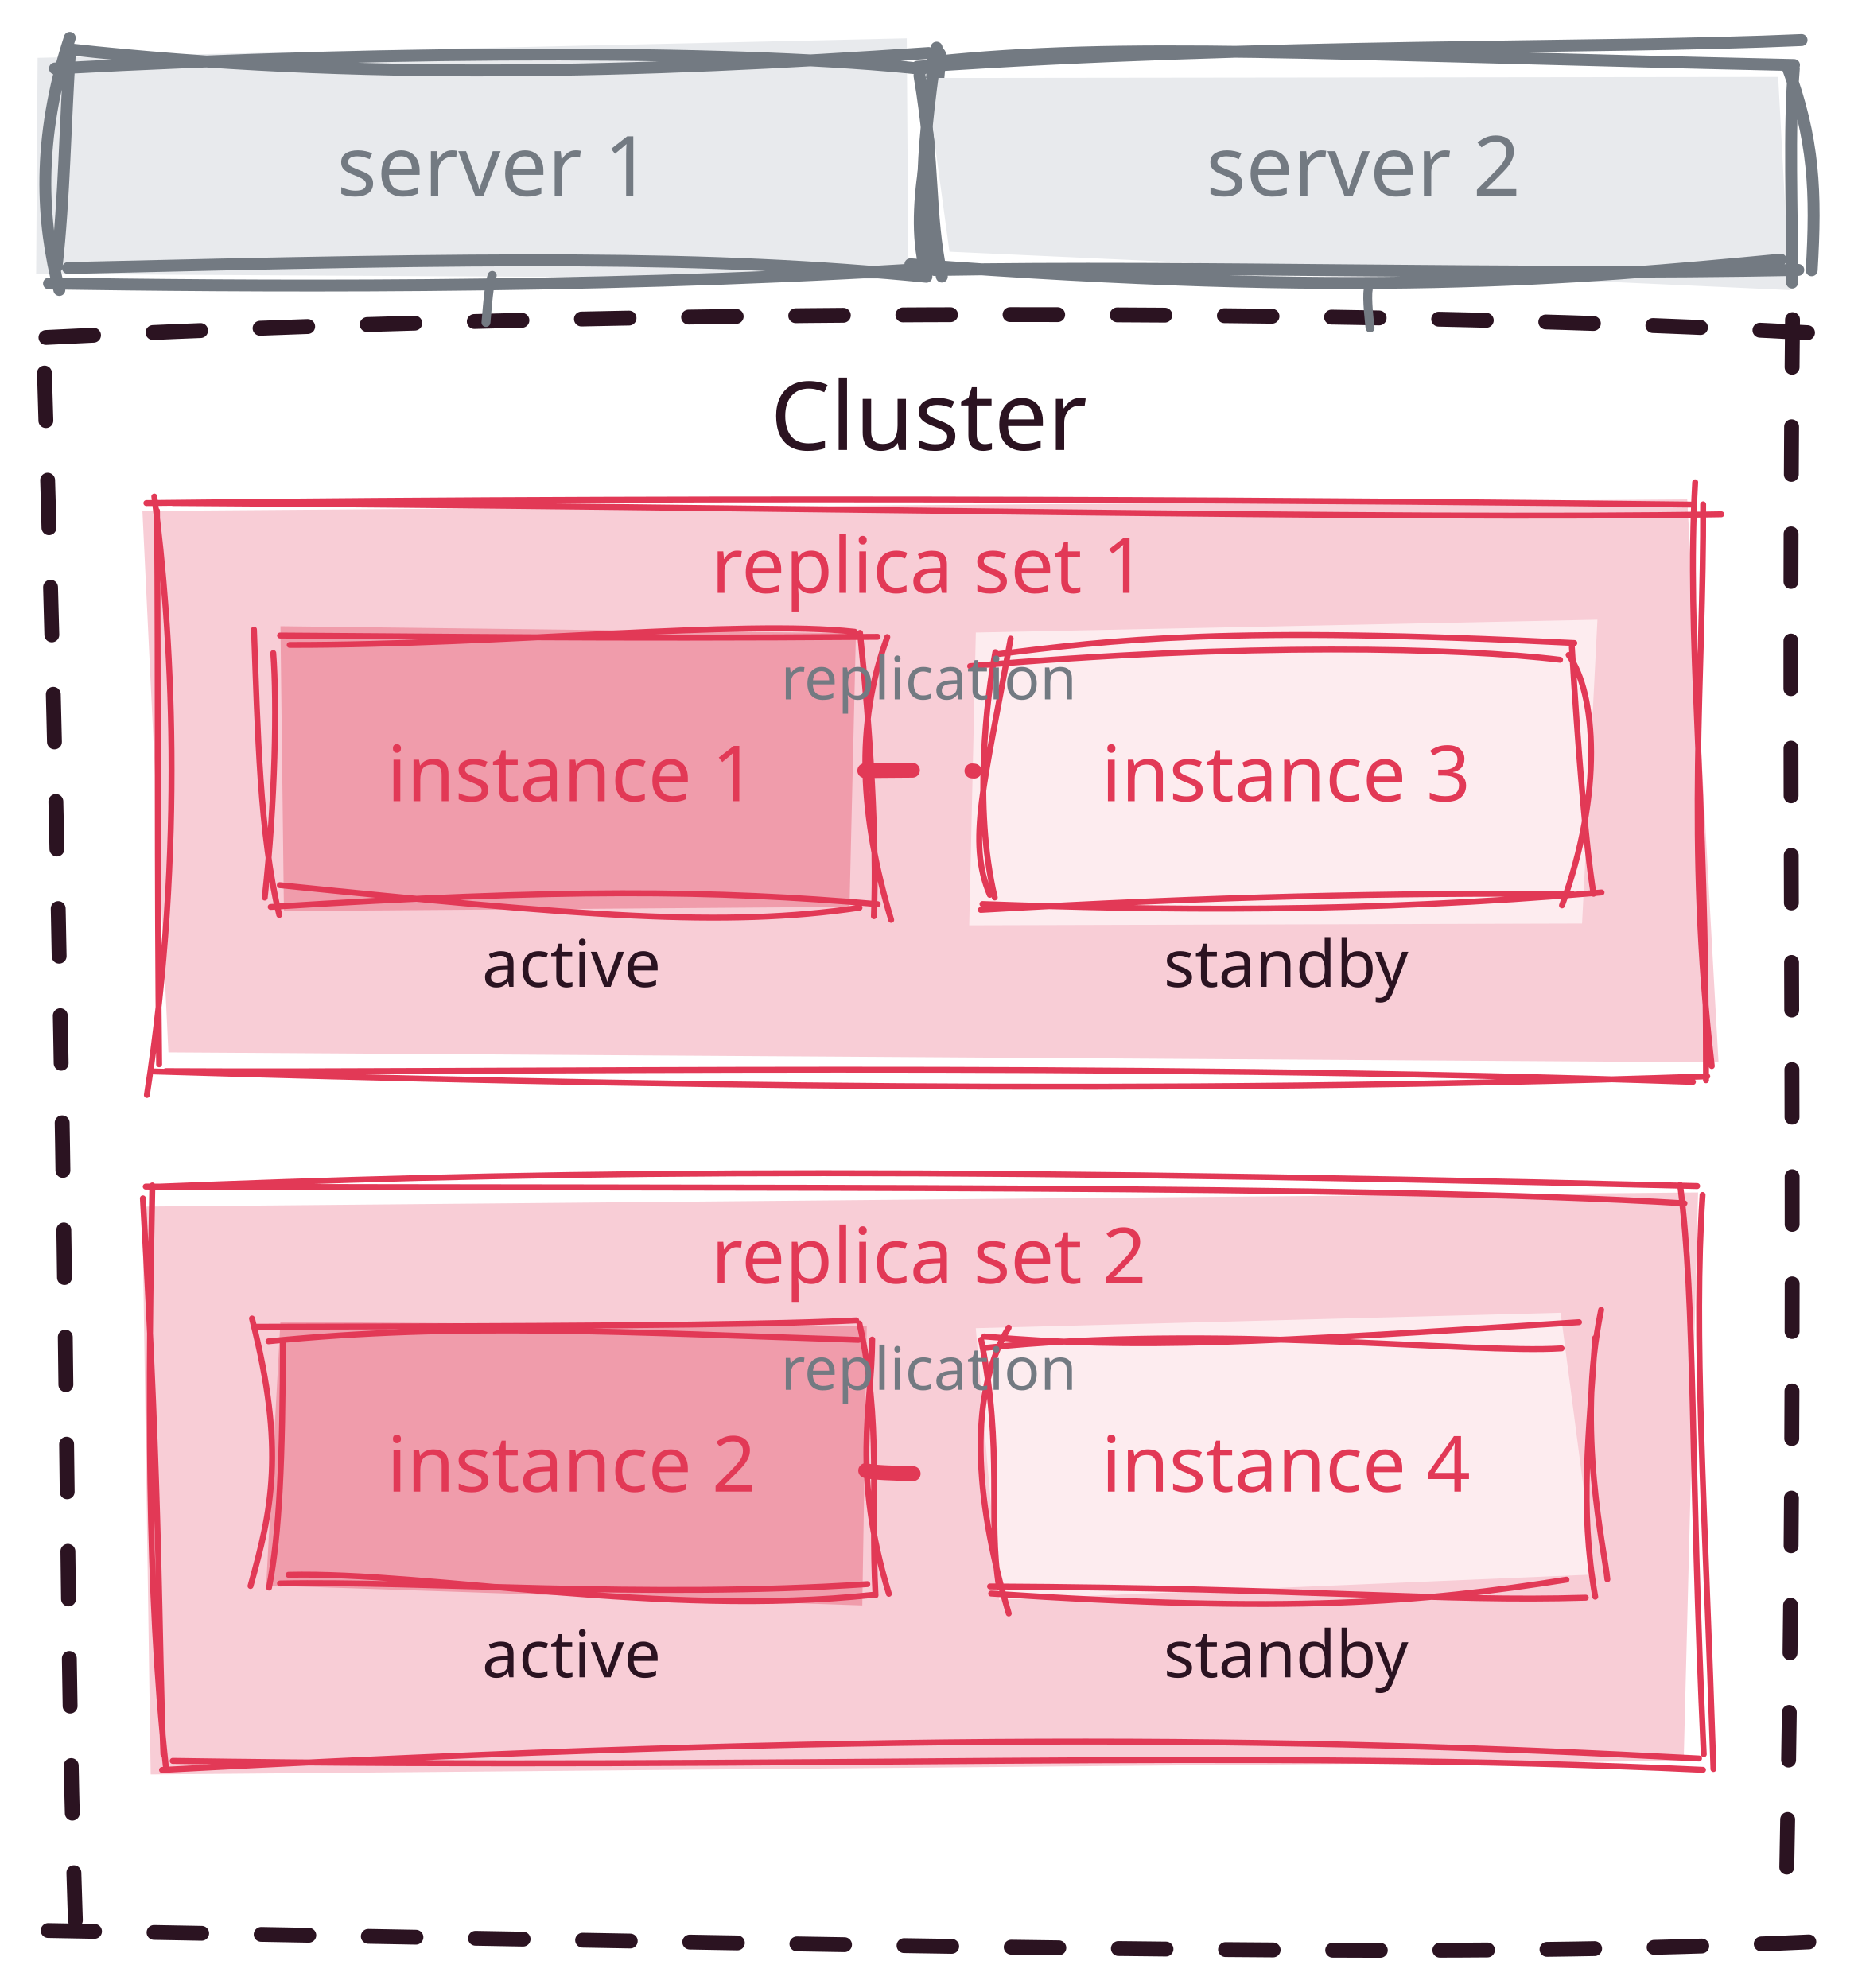
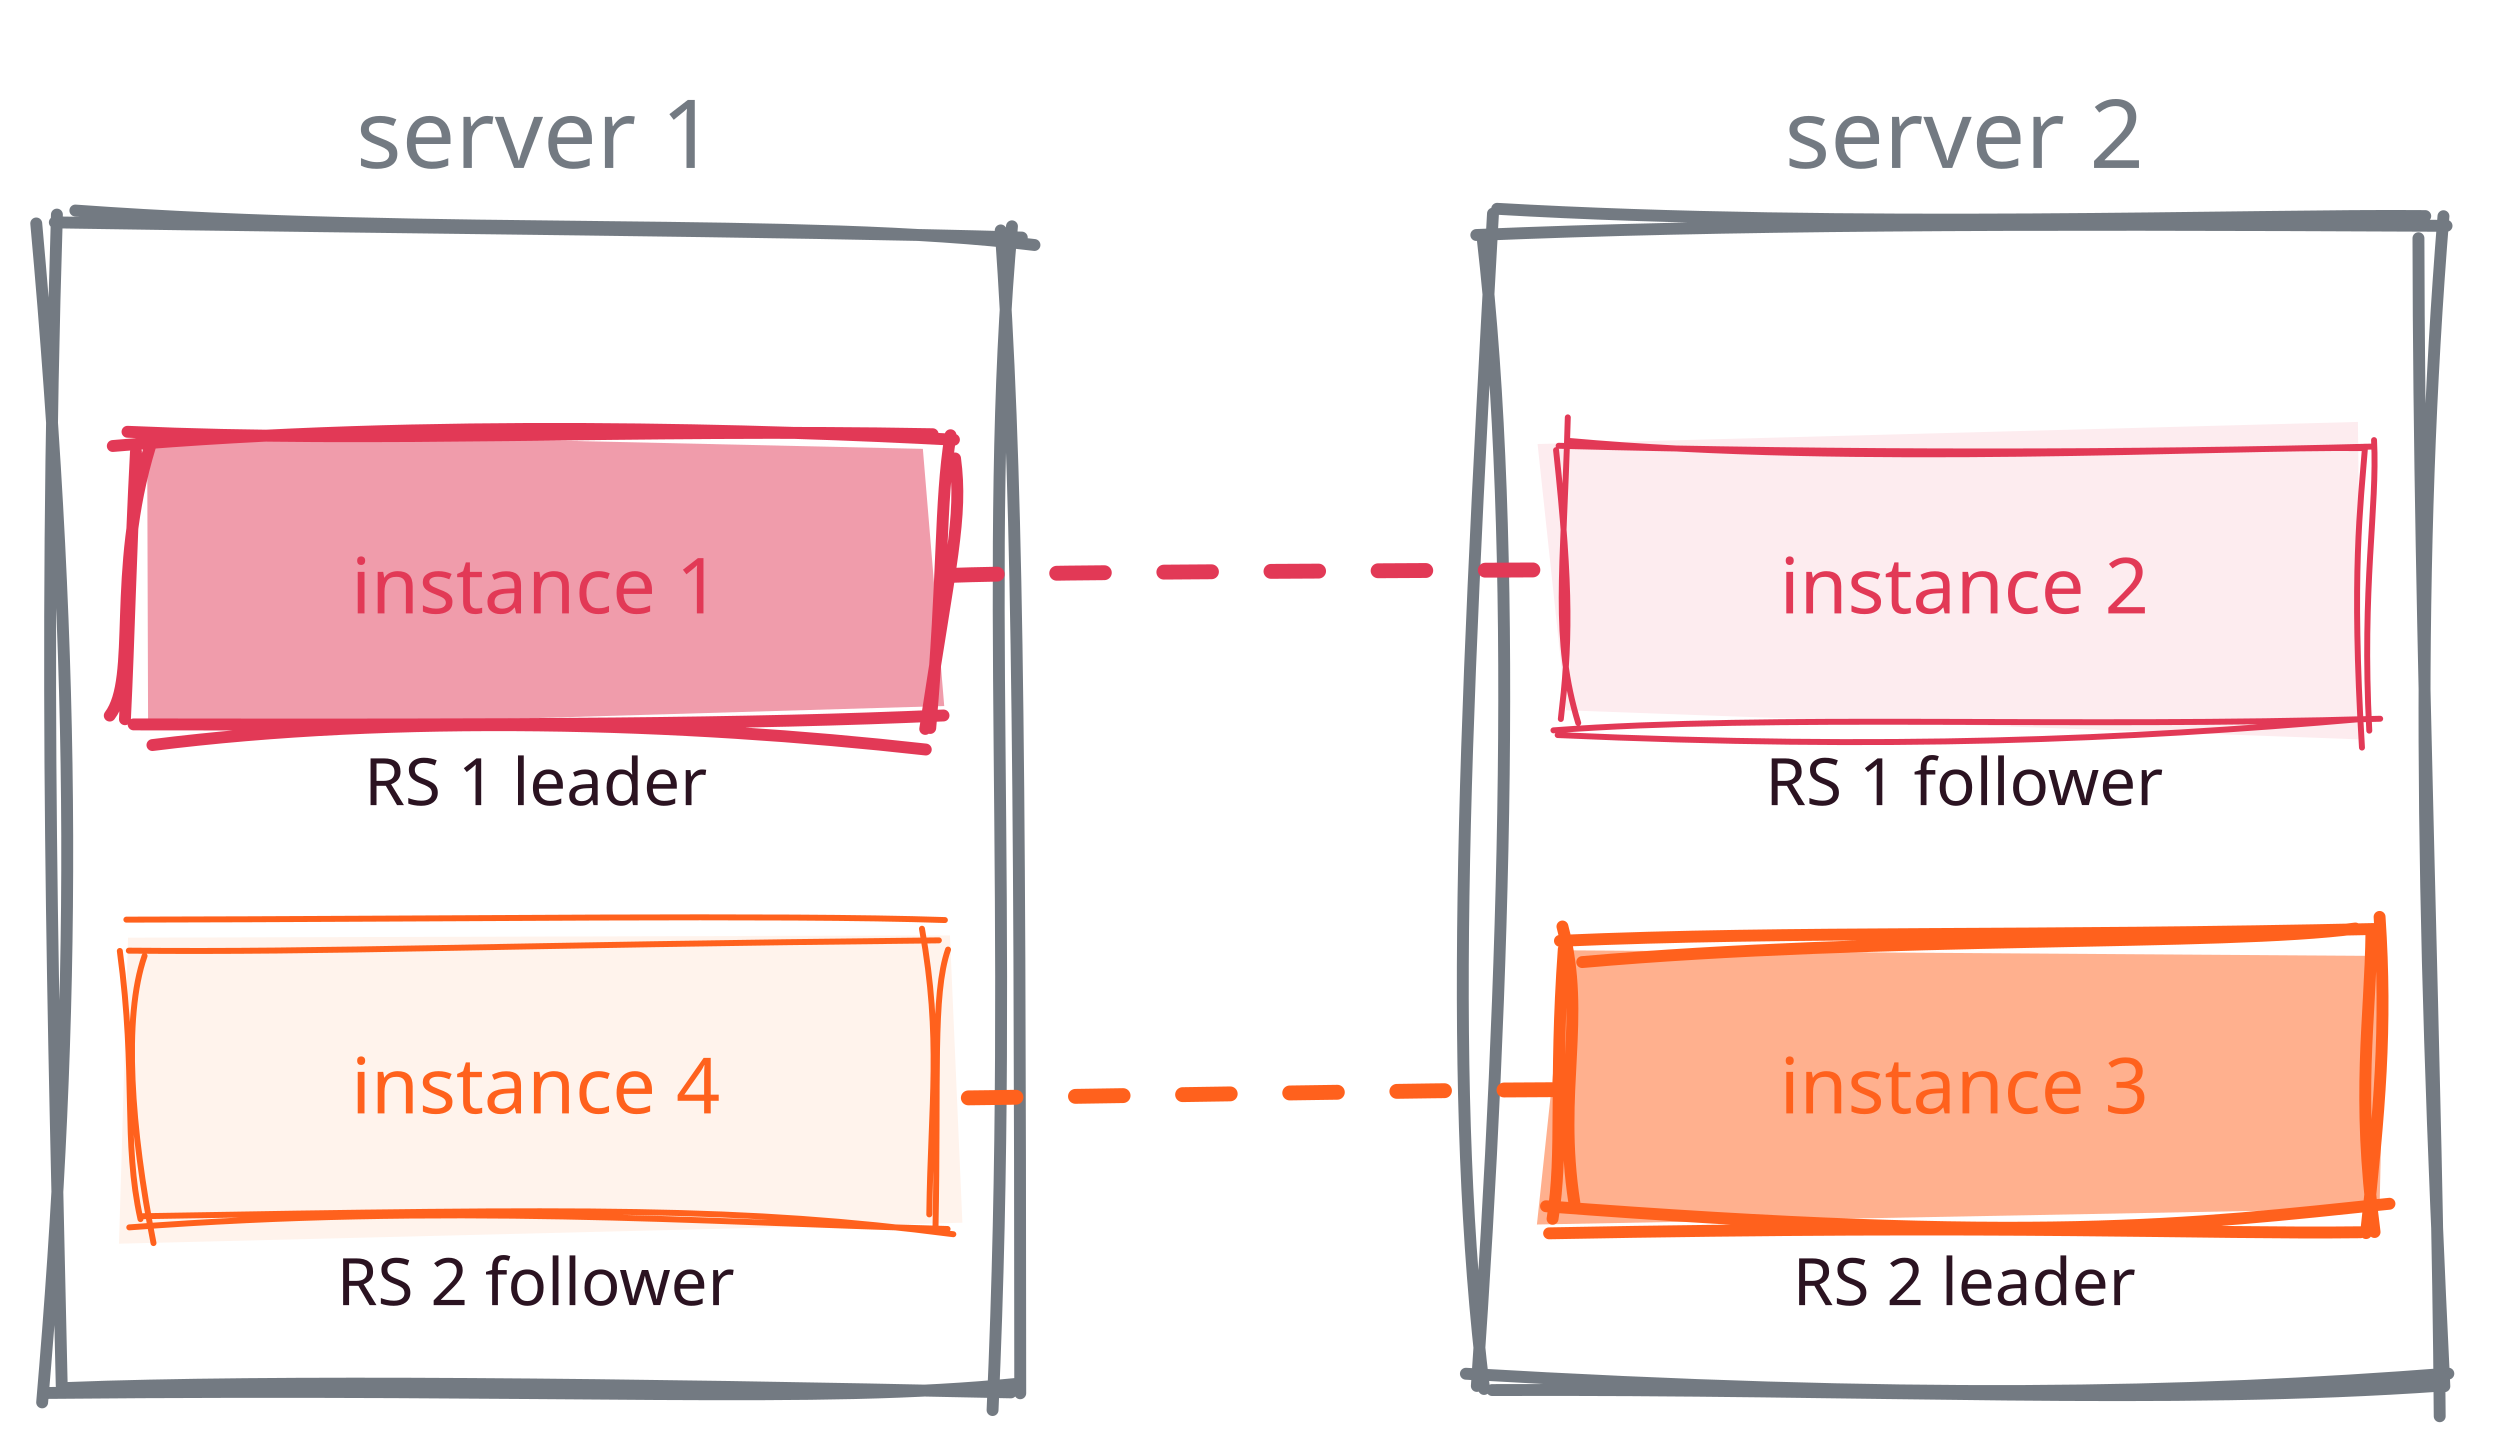
- <svg xmlns="http://www.w3.org/2000/svg" version="1.1" viewBox="0 0 312 334" width="312" height="334">
+ <svg xmlns="http://www.w3.org/2000/svg" version="1.1" viewBox="0 0 420 244" width="420" height="244">
  <defs>
    <style>
      @font-face {
        font-family: "Virgil";
        src: url("https://excalidraw.com/Virgil.woff2");
      }
      @font-face {
        font-family: "Cascadia";
        src: url("https://excalidraw.com/Cascadia.woff2");
      }
    </style>
  </defs>
-   <rect x="0" y="0" width="312" height="334" fill="transparent" />
-   <g stroke-linecap="round" transform="translate(10 10) rotate(0 73 18)">
-     <path d="M-3.68 -0.28 L142.31 -3.56 L142.58 36.86 L-3.93 36.03" stroke="none" stroke-width="0" fill="#E8EAED" />
-     <path d="M-0.77 1.51 C59.13 -1.76, 116.76 -1.52, 144.96 1.59 M1.8 -1.7 C49.83 3.57, 97.67 2.24, 145.98 -1.1 M147.86 -0.99 C147.85 8.93, 142.66 22.45, 145.19 34.36 M146.93 -0.09 C145.63 7.99, 146.02 19.83, 145.77 34.66 M142.68 35.33 C87.48 38.66, 29.32 38.08, -1.77 37.63 M145.61 36.5 C109.03 32.86, 73.42 33.31, 1.43 35.03 M-0.03 38.72 C-3.01 27.32, -3.88 13.57, 1.72 -3.64 M-0.5 34.86 C0.82 23.33, 0.93 10.76, 1.79 -1.9" stroke="#737A82" stroke-width="2" fill="none" />
+   <rect x="0" y="0" width="420" height="244" fill="transparent" />
+   <g transform="translate(10 10) rotate(0 80 12)">
+     <text x="80" y="12.0" dominant-baseline="central" font-family="Cascadia, Segoe UI Emoji" font-size="16px" fill="#737A82" text-anchor="middle" style="white-space: pre;" direction="ltr">server 1</text>
  </g>
-   <g transform="translate(10 10) rotate(0 73 18)">
-     <text x="73" y="22.9" font-family="Cascadia, Segoe UI Emoji" font-size="14px" fill="#737A82" text-anchor="middle" style="white-space: pre;" direction="ltr">server 1</text>
+   <g stroke-linecap="round" transform="translate(10 38) rotate(0 80 98)">
+     <path d="M2.66 -2.63 C63.4 1.78, 125.63 -1.56, 163.79 3.16 M-0.79 -0.64 C59.11 0.33, 121.05 0.73, 161.66 1.91 M160.01 0.02 C155 54.72, 160.57 113.62, 156.75 198.89 M158.12 0.71 C160.87 39.72, 161.36 82.27, 161.4 196.07 M160.89 194.48 C127.03 197.89, 87.44 195.14, -2.42 196.02 M159.84 195.92 C95 194.48, 35.24 193.85, 1.18 195.19 M-2.92 197.6 C2.76 131.83, 2.96 75.53, -3.91 -0.46 M0.37 194.85 C-0.95 134.42, -2.82 74.55, -0.44 -1.95" stroke="#737A82" stroke-width="2" fill="none" />
  </g>
-   <g stroke-linecap="round" transform="translate(156 10) rotate(0 73 18)">
-     <path d="M-0.48 3.1 L142.68 2.92 L144.6 38.74 L3.48 32.29" stroke="none" stroke-width="0" fill="#E8EAED" />
-     <path d="M-1.91 1.22 C56.57 -2.82, 112.29 -1.73, 146.61 -3.27 M0.61 0.42 C32.62 -2.97, 64.9 -0.85, 145.34 0.93 M144.16 1.02 C148.75 13.29, 149.09 22.36, 148.31 35.41 M145.31 1.52 C144.47 11.76, 145.05 25.34, 145.02 37.48 M143.11 33.62 C107.77 36.99, 71.95 40.06, -3.08 34.4 M146.06 35.35 C97.2 36.31, 45.52 34.59, 0.94 35.36 M2.2 36.47 C-0.13 24.99, 1.14 18.81, -1.55 2.71 M1.24 34.84 C-1.71 27.32, -1.56 17.99, 1.32 -2" stroke="#737A82" stroke-width="2" fill="none" />
+   <g transform="translate(250 10) rotate(0 80 12)">
+     <text x="80" y="12.0" dominant-baseline="central" font-family="Cascadia, Segoe UI Emoji" font-size="16px" fill="#737A82" text-anchor="middle" style="white-space: pre;" direction="ltr">server 2</text>
  </g>
-   <g transform="translate(156 10) rotate(0 73 18)">
-     <text x="73" y="22.9" font-family="Cascadia, Segoe UI Emoji" font-size="14px" fill="#737A82" text-anchor="middle" style="white-space: pre;" direction="ltr">server 2</text>
+   <g stroke-linecap="round" transform="translate(250 38) rotate(0 80 98)">
+     <path d="M1.52 -2.92 C60.85 0.49, 129.15 -1.99, 157.44 -1.7 M-1.98 1.48 C40.29 -0.29, 85.07 -0.45, 161.02 -0.06 M156.3 2.02 C156.39 70.28, 159.5 143.94, 159.87 199.93 M160.5 -1.68 C155.9 55.26, 156.58 111.33, 160.65 194.89 M161.32 192.77 C117.24 196.21, 69.92 197.11, -3.73 192.79 M160.29 194.77 C113.71 198.06, 64.43 195.26, 0.69 195.53 M-0.68 195.35 C-6.7 145.94, -4.36 89.65, 0.82 -2.11 M-1.89 194.84 C2.88 126.39, 5.06 53.76, -0.92 1.96" stroke="#737A82" stroke-width="2" fill="none" />
  </g>
-   <g stroke-linecap="round" transform="translate(10 56) rotate(0 146 134)">
-     <path d="M-2.28 0.7 C112.89 -5.01, 231.58 -3.56, 293.69 -0.1 M291.09 -2.3 C290.13 84.71, 292.17 162.78, 289.95 266.35 M293.83 270.26 C235.35 272.94, 174.61 271.55, -1.91 268.34 M2.66 266.62 C0.7 209.88, 1.91 151.45, -2.71 0.47" stroke="#2B1321" stroke-width="2.5" fill="none" stroke-dasharray="8 10" />
+   <g stroke-linecap="round" transform="translate(22 74) rotate(0 68 24)">
+     <path d="M2.72 -1.53 L133.04 1.41 L136.63 44.61 L2.88 48.55" stroke="none" stroke-width="0" fill="#F09CAB" />
+     <path d="M-3.05 0.93 C50.05 -3.68, 107.88 -1.74, 138.26 -0.13 M-0.58 -1.46 C41.55 0.44, 84.41 -2, 134.69 -1.05 M138.45 3.02 C139.76 12.88, 137.63 20.74, 133.44 48.46 M137.69 -0.88 C135.83 10.96, 136.6 21.73, 134.28 48.3 M133.53 51.92 C92.08 47.28, 44.62 46, 3.61 51.17 M136.51 46.2 C103.06 47.69, 67.01 47.8, 0.45 47.7 M-3.56 46.22 C1.25 39.84, -3.34 22.4, 3.19 1.06 M-1.01 46.83 C-0.31 32.65, -0.11 19.9, 0.84 1.91" stroke="#E23956" stroke-width="2" fill="none" />
  </g>
-   <g transform="translate(10 60) rotate(0 146 10)">
-     <text x="146" y="15.6" font-family="Cascadia, Segoe UI Emoji" font-size="16px" fill="#2B1321" text-anchor="middle" style="white-space: pre;" direction="ltr">Cluster</text>
+   <g transform="translate(22 74) rotate(0 68 24)">
+     <text x="68" y="24.0" dominant-baseline="central" font-family="Cascadia, Segoe UI Emoji" font-size="13px" fill="#E23956" text-anchor="middle" style="white-space: pre;" direction="ltr">instance 1</text>
  </g>
-   <g stroke-linecap="round" transform="translate(26 84) rotate(0 130 48)">
-     <path d="M-2.08 1.84 L257.4 -0.1 L262.66 94.48 L2.29 92.81" stroke="none" stroke-width="0" fill="#F8CDD6" />
-     <path d="M3.04 0.51 C104.35 1.12, 209.03 3.36, 263.13 2.4 M-1.41 0.52 C101.27 -0.68, 204.92 0.12, 258.44 0.78 M258.74 -2.97 C257.25 23.17, 260.65 48.5, 260.56 97.5 M260.08 0.73 C260.19 29.68, 257.15 57.13, 261.53 95.11 M258.36 97.77 C160.04 94.39, 58.87 96.29, 1.84 95.96 M260.77 96.84 C168.4 100, 77.33 98.35, -0.03 96.02 M-1.33 99.97 C5.19 58.18, 2.75 20.97, -0.08 -0.58 M0.73 94.81 C0.36 64.29, 0.61 30.45, 0.37 1.81" stroke="#E23956" stroke-width="1" fill="none" />
+   <g transform="translate(22 123) rotate(0 68 8)">
+     <text x="68" y="8.0" dominant-baseline="central" font-family="Cascadia, Segoe UI Emoji" font-size="11px" fill="#2B1321" text-anchor="middle" style="white-space: pre;" direction="ltr">RS 1 leader</text>
  </g>
-   <g transform="translate(26 86) rotate(0 130 9)">
-     <text x="130" y="13.6" font-family="Cascadia, Segoe UI Emoji" font-size="13px" fill="#E23956" text-anchor="middle" style="white-space: pre;" direction="ltr">replica set 1</text>
+   <g stroke-linecap="round" transform="translate(22 158) rotate(0 68 24)">
+     <path d="M-0.49 -0.47 L137.59 -0.85 L139.68 47.42 L-2.01 50.94" stroke="none" stroke-width="0" fill="#FFF3EC" />
+     <path d="M-0.77 -3.5 C54.22 -3.59, 109.17 -4.37, 136.74 -3.43 M-0.36 1.71 C33.04 2.04, 61.9 0.76, 135.73 -0.02 M132.89 -1.97 C136.2 16.69, 134.37 27.13, 134.12 46.02 M137.27 1.53 C134.63 9.14, 135.68 23.05, 135.16 48.52 M138.16 49.35 C102.86 44.79, 77.24 44.99, 1.65 46.33 M137.19 48.47 C94.46 47.28, 53.48 44.13, -0.28 48.2 M3.79 50.84 C0.03 31.7, -1.34 12.96, 2.29 2.59 M1.6 46.81 C-1.32 33.63, 0.95 22.77, -1.87 1.76" stroke="#FF611D" stroke-width="1" fill="none" />
  </g>
-   <g stroke-linecap="round" transform="translate(46 108) rotate(0 50 22)">
-     <path d="M1.11 -2.79 L97.77 -1.61 L96.69 44.35 L1.69 45.07" stroke="none" stroke-width="0" fill="#F09CAB" />
-     <path d="M2.66 0.35 C38.66 0.38, 78.38 -3.97, 97.57 -1.86 M1.04 -1.23 C26.66 -1.1, 53.95 -0.65, 101.41 -1.01 M103.04 -0.97 C97.57 13.92, 98.51 29.19, 103.69 46.55 M98.46 -1.67 C100.18 14.8, 101.32 33.36, 100.79 45.93 M98.37 44.5 C75.63 47.88, 51.81 45.91, 1 40.72 M101.42 43.9 C73.91 41.5, 48.26 41.27, -0.53 44.37 M0.91 45.72 C-2.39 32.17, -2.7 14.85, -3.34 -2.23 M-1.53 42.8 C0.25 26.49, 0.54 10.11, -0.1 1.72" stroke="#E23956" stroke-width="1" fill="none" />
+   <g transform="translate(22 158) rotate(0 68 24)">
+     <text x="68" y="24.0" dominant-baseline="central" font-family="Cascadia, Segoe UI Emoji" font-size="13px" fill="#FF611D" text-anchor="middle" style="white-space: pre;" direction="ltr">instance 4</text>
  </g>
-   <g transform="translate(46 108) rotate(0 50 22)">
-     <text x="50" y="26.6" font-family="Cascadia, Segoe UI Emoji" font-size="13px" fill="#E23956" text-anchor="middle" style="white-space: pre;" direction="ltr">instance 1</text>
+   <g transform="translate(22 207) rotate(0 68 8)">
+     <text x="68" y="8.0" dominant-baseline="central" font-family="Cascadia, Segoe UI Emoji" font-size="11px" fill="#2B1321" text-anchor="middle" style="white-space: pre;" direction="ltr">RS 2 follower</text>
  </g>
-   <g transform="translate(46 154) rotate(0 50 8)">
-     <text x="50" y="11.8" font-family="Cascadia, Segoe UI Emoji" font-size="11px" fill="#2B1321" text-anchor="middle" style="white-space: pre;" direction="ltr">active</text>
+   <g stroke-linecap="round" transform="translate(262 74) rotate(0 68 24)">
+     <path d="M-3.69 0.59 L134.13 -3.12 L134.72 50.23 L1.1 45.33" stroke="none" stroke-width="0" fill="#FDECEF" />
+     <path d="M1.52 0.07 C50.38 4.5, 110.45 1, 135.22 1.28 M-0.15 0.89 C47.74 2.2, 97.78 2.09, 136.77 1.02 M135.33 1.04 C134.57 10.89, 133.04 22.32, 134.81 51.59 M136.84 -0.06 C137.43 11.32, 134.76 24.37, 136.04 48.75 M134.8 46.79 C94.44 50.3, 55.46 51.98, -0.31 49.49 M137.87 46.75 C85.86 48.32, 35.94 45.91, -1.02 48.7 M3.14 47.46 C-1.18 33.16, 0.65 22.72, 1.39 -3.88 M0.22 46.79 C1.66 34.62, 2.01 25.63, -0.58 1.62" stroke="#E23956" stroke-width="1" fill="none" />
  </g>
-   <g stroke-linecap="round" transform="translate(166 108) rotate(0 50 22)">
-     <path d="M-2.09 -1.73 L102.32 -3.88 L99.74 47.16 L-3.2 47.46" stroke="none" stroke-width="0" fill="#FDECEF" />
-     <path d="M-3.05 3.92 C42.83 -0.09, 79.66 0.84, 96.04 2.85 M1.26 1.95 C20.74 -0.51, 40.61 -2.9, 98.44 0.03 M97.48 2.04 C102.08 8.5, 103.32 25.14, 96.37 44.11 M98.03 0.74 C98.98 16.93, 100.41 34.6, 101.67 42.16 M103.01 41.94 C62.6 45.44, 28.8 44.94, -0.97 43.88 M98.1 42.17 C67.31 42.04, 38.72 42.55, -1.26 44.87 M0.26 42.34 C-3.57 33.31, -0.67 23.98, 3.76 -0.71 M1.09 42.78 C-2.55 27.41, -0.18 8.83, 1.19 1.57" stroke="#E23956" stroke-width="1" fill="none" />
+   <g transform="translate(262 74) rotate(0 68 24)">
+     <text x="68" y="24.0" dominant-baseline="central" font-family="Cascadia, Segoe UI Emoji" font-size="13px" fill="#E23956" text-anchor="middle" style="white-space: pre;" direction="ltr">instance 2</text>
  </g>
-   <g transform="translate(166 108) rotate(0 50 22)">
-     <text x="50" y="26.6" font-family="Cascadia, Segoe UI Emoji" font-size="13px" fill="#E23956" text-anchor="middle" style="white-space: pre;" direction="ltr">instance 3</text>
+   <g transform="translate(262 123) rotate(0 68 8)">
+     <text x="68" y="8.0" dominant-baseline="central" font-family="Cascadia, Segoe UI Emoji" font-size="11px" fill="#2B1321" text-anchor="middle" style="white-space: pre;" direction="ltr">RS 1 follower</text>
  </g>
-   <g transform="translate(166 154) rotate(0 50 8)">
-     <text x="50" y="11.8" font-family="Cascadia, Segoe UI Emoji" font-size="11px" fill="#2B1321" text-anchor="middle" style="white-space: pre;" direction="ltr">standby</text>
+   <g stroke-linecap="round" transform="translate(262 158) rotate(0 68 24)">
+     <path d="M1.11 1.65 L138.68 2.61 L137.77 45.03 L-3.8 47.72" stroke="none" stroke-width="0" fill="#FFB08E" />
+     <path d="M3.81 3.63 C54.55 -0.85, 111.74 0.93, 133.7 -2.01 M0.07 0.06 C39.24 -1.65, 79.26 -0.59, 137.8 -1.95 M137.77 -3.96 C139.02 14.7, 137.78 28.72, 135.5 49.16 M136.41 -1.65 C136.23 13.49, 133.84 25.7, 136.93 48.98 M139.43 44.23 C105.21 47.81, 80.08 50.96, -2.27 44.65 M134.55 49.02 C108.46 49.35, 76.8 47.69, -1.75 49.2 M2.5 44.09 C-0.47 25.02, 4.57 13.27, 0.49 -2.35 M-1.17 46.76 C0.65 35.61, -0.93 24.5, 0.71 1.48" stroke="#FF611D" stroke-width="2" fill="none" />
+   </g>
+   <g transform="translate(262 158) rotate(0 68 24)">
+     <text x="68" y="24.0" dominant-baseline="central" font-family="Cascadia, Segoe UI Emoji" font-size="13px" fill="#FF611D" text-anchor="middle" style="white-space: pre;" direction="ltr">instance 3</text>
+   </g>
+   <g transform="translate(262 207) rotate(0 68 8)">
+     <text x="68" y="8.0" dominant-baseline="central" font-family="Cascadia, Segoe UI Emoji" font-size="11px" fill="#2B1321" text-anchor="middle" style="white-space: pre;" direction="ltr">RS 2 leader</text>
  </g>
  <g stroke-linecap="round">
-     <g transform="translate(148 130) rotate(0 8 0)">
-       <path d="M-2.74 -0.53 C-0.58 -0.54, 12.81 -0.74, 15.64 -0.46" stroke="#E23956" stroke-width="2.5" fill="none" stroke-dasharray="8 10" />
-     </g>
-   </g>
-   <g transform="translate(146 106) rotate(0 10 8)">
-     <text x="10" y="11.5" font-family="Cascadia, Segoe UI Emoji" font-size="10px" fill="#737A82" text-anchor="middle" style="white-space: pre;" direction="ltr">replication</text>
-   </g>
-   <g stroke-linecap="round" transform="translate(26 200) rotate(0 130 48)">
-     <path d="M-2.1 2.71 L259.23 0.34 L256.81 95.84 L-0.69 98.11" stroke="none" stroke-width="0" fill="#F8CDD6" />
-     <path d="M-1.52 -0.64 C100.54 -0.28, 203.96 -1.03, 256.94 2.16 M0.23 -0.61 C57.56 -2.88, 114.55 -4.31, 259.07 -0.73 M256.21 -0.95 C258.83 19.59, 257.9 45.28, 260.18 94.73 M259.98 0.76 C258.44 24.19, 260.34 52.07, 261.81 97.2 M260.05 97.34 C183.52 93.72, 107.6 97.42, 3.01 95.84 M259.38 95.44 C190.04 91.73, 119.71 90.99, 1.22 97.36 M1.85 96.71 C-1.36 67.17, -1.11 32.42, -0.41 -0.83 M1.45 94.74 C0.58 74.1, 1.07 54.37, -2 1.33" stroke="#E23956" stroke-width="1" fill="none" />
-   </g>
-   <g transform="translate(26 202) rotate(0 130 9)">
-     <text x="130" y="13.6" font-family="Cascadia, Segoe UI Emoji" font-size="13px" fill="#E23956" text-anchor="middle" style="white-space: pre;" direction="ltr">replica set 2</text>
-   </g>
-   <g stroke-linecap="round" transform="translate(46 224) rotate(0 50 22)">
-     <path d="M1.1 -1.92 L99.59 -1.17 L98.84 45.72 L-1.29 42.37" stroke="none" stroke-width="0" fill="#F09CAB" />
-     <path d="M-3.05 -1.09 C41.88 -1.2, 79.99 -1.28, 97.82 -2.16 M-0.9 1.35 C30.94 -1.82, 58.82 -0.16, 98.19 1.11 M100.51 1.05 C100.44 12.93, 97.04 23.16, 103.31 43.77 M98.36 -1.64 C102.12 14.98, 100.21 27.63, 101.06 44.02 M100.48 43.96 C65.51 47.73, 25.77 40.02, 2.46 40.58 M99.68 42.15 C62.57 44.63, 24.45 41.54, 1.03 42.04 M-3.92 42.46 C-0.41 29.84, 1.98 19.67, -3.67 -2.48 M-0.81 42.73 C0.95 33.82, 1.48 21.06, 1.53 1.24" stroke="#E23956" stroke-width="1" fill="none" />
-   </g>
-   <g transform="translate(46 224) rotate(0 50 22)">
-     <text x="50" y="26.6" font-family="Cascadia, Segoe UI Emoji" font-size="13px" fill="#E23956" text-anchor="middle" style="white-space: pre;" direction="ltr">instance 2</text>
-   </g>
-   <g transform="translate(46 270) rotate(0 50 8)">
-     <text x="50" y="11.8" font-family="Cascadia, Segoe UI Emoji" font-size="11px" fill="#2B1321" text-anchor="middle" style="white-space: pre;" direction="ltr">active</text>
-   </g>
-   <g stroke-linecap="round" transform="translate(166 224) rotate(0 50 22)">
-     <path d="M-2.1 -0.86 L96.14 -3.44 L101.89 40.52 L1.82 44.76" stroke="none" stroke-width="0" fill="#FDECEF" />
-     <path d="M-0.76 2.48 C38.05 -1.67, 81.27 3.52, 96.3 2.54 M-0.69 0.53 C25.02 2.77, 45.48 1.59, 99.23 -1.86 M102.95 -3.94 C98.71 16.31, 103.61 36.71, 103.99 41.34 M101.94 0.77 C100.92 17.12, 99.29 28.87, 101.95 44.25 M97.12 41.4 C72.47 45.29, 50.76 47.05, 0.49 43.73 M100.36 44.42 C75.96 45.17, 54.9 42.82, 0.3 42.54 M3.44 47.08 C-1.6 30.19, -3.99 11.19, 3.43 -0.95 M1.81 42.71 C-0.09 30.74, 2.52 19.79, -1.19 1.09" stroke="#E23956" stroke-width="1" fill="none" />
-   </g>
-   <g transform="translate(166 224) rotate(0 50 22)">
-     <text x="50" y="26.6" font-family="Cascadia, Segoe UI Emoji" font-size="13px" fill="#E23956" text-anchor="middle" style="white-space: pre;" direction="ltr">instance 4</text>
-   </g>
-   <g transform="translate(166 270) rotate(0 50 8)">
-     <text x="50" y="11.8" font-family="Cascadia, Segoe UI Emoji" font-size="11px" fill="#2B1321" text-anchor="middle" style="white-space: pre;" direction="ltr">standby</text>
-   </g>
-   <g stroke-linecap="round">
-     <g transform="translate(148 246) rotate(0 8 0)">
-       <path d="M-2.59 1.07 C-0.6 1.72, 12 1.58, 14.63 1.78" stroke="#E23956" stroke-width="2.5" fill="none" stroke-dasharray="8 10" />
-     </g>
-   </g>
-   <g transform="translate(146 222) rotate(0 10 8)">
-     <text x="10" y="11.5" font-family="Cascadia, Segoe UI Emoji" font-size="10px" fill="#737A82" text-anchor="middle" style="white-space: pre;" direction="ltr">replication</text>
-   </g>
-   <g stroke-linecap="round">
-     <g transform="translate(83 46) rotate(0 0 5)">
-       <path d="M-0.32 0.27 C-1.03 1.97, -1.31 8.52, -1.57 9.99" stroke="#737A82" stroke-width="1.5" fill="none" stroke-dasharray="8 9" />
+     <g transform="translate(160 98) rotate(0 50 0)">
+       <path d="M-0.47 -1.33 C15.66 -1.96, 82.84 -2.14, 99.44 -2.26" stroke="#E23956" stroke-width="2.5" fill="none" stroke-dasharray="8 10" />
    </g>
  </g>
  <g stroke-linecap="round">
-     <g transform="translate(229 46) rotate(0 0 5)">
-       <path d="M0.82 2.67 C0.55 4.06, 1.03 8.28, 1.13 9.1" stroke="#737A82" stroke-width="1.5" fill="none" stroke-dasharray="8 9" />
+     <g transform="translate(260 182) rotate(0 -50 0)">
+       <path d="M0.67 1.07 C-16.09 1.07, -81.48 2.29, -97.86 2.45" stroke="#FF611D" stroke-width="2.5" fill="none" stroke-dasharray="8 10" />
    </g>
  </g>
</svg>
